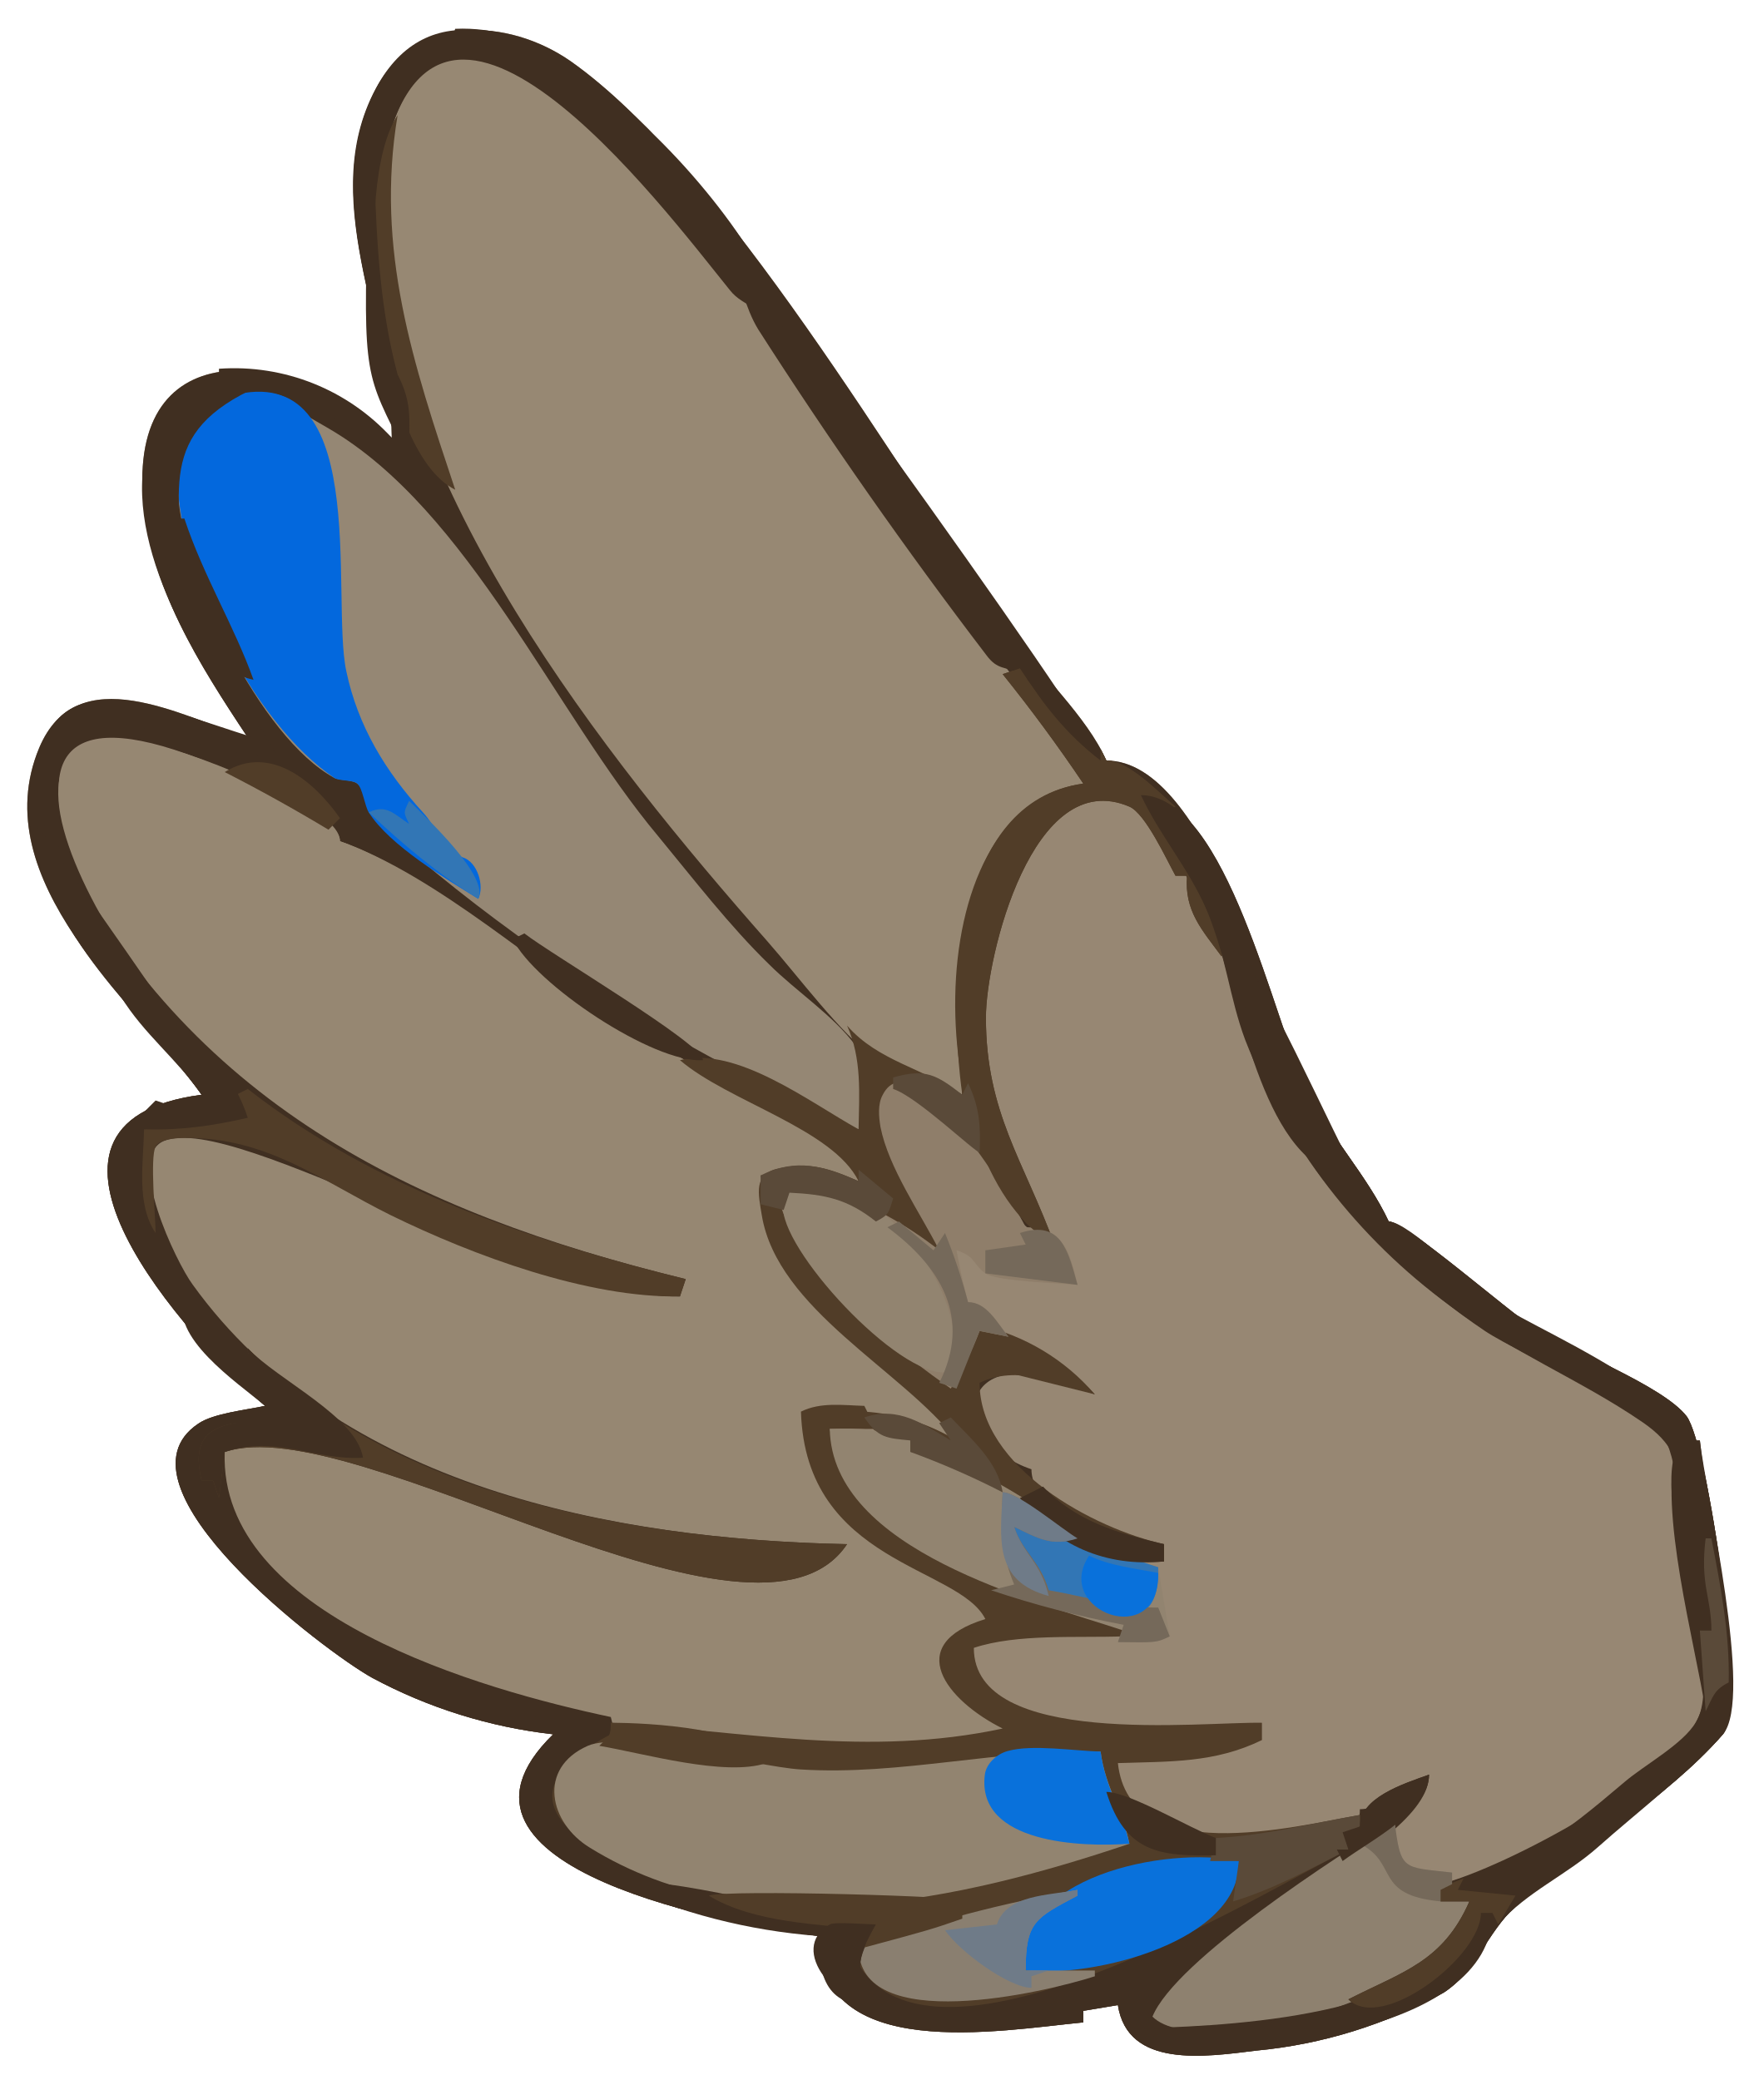
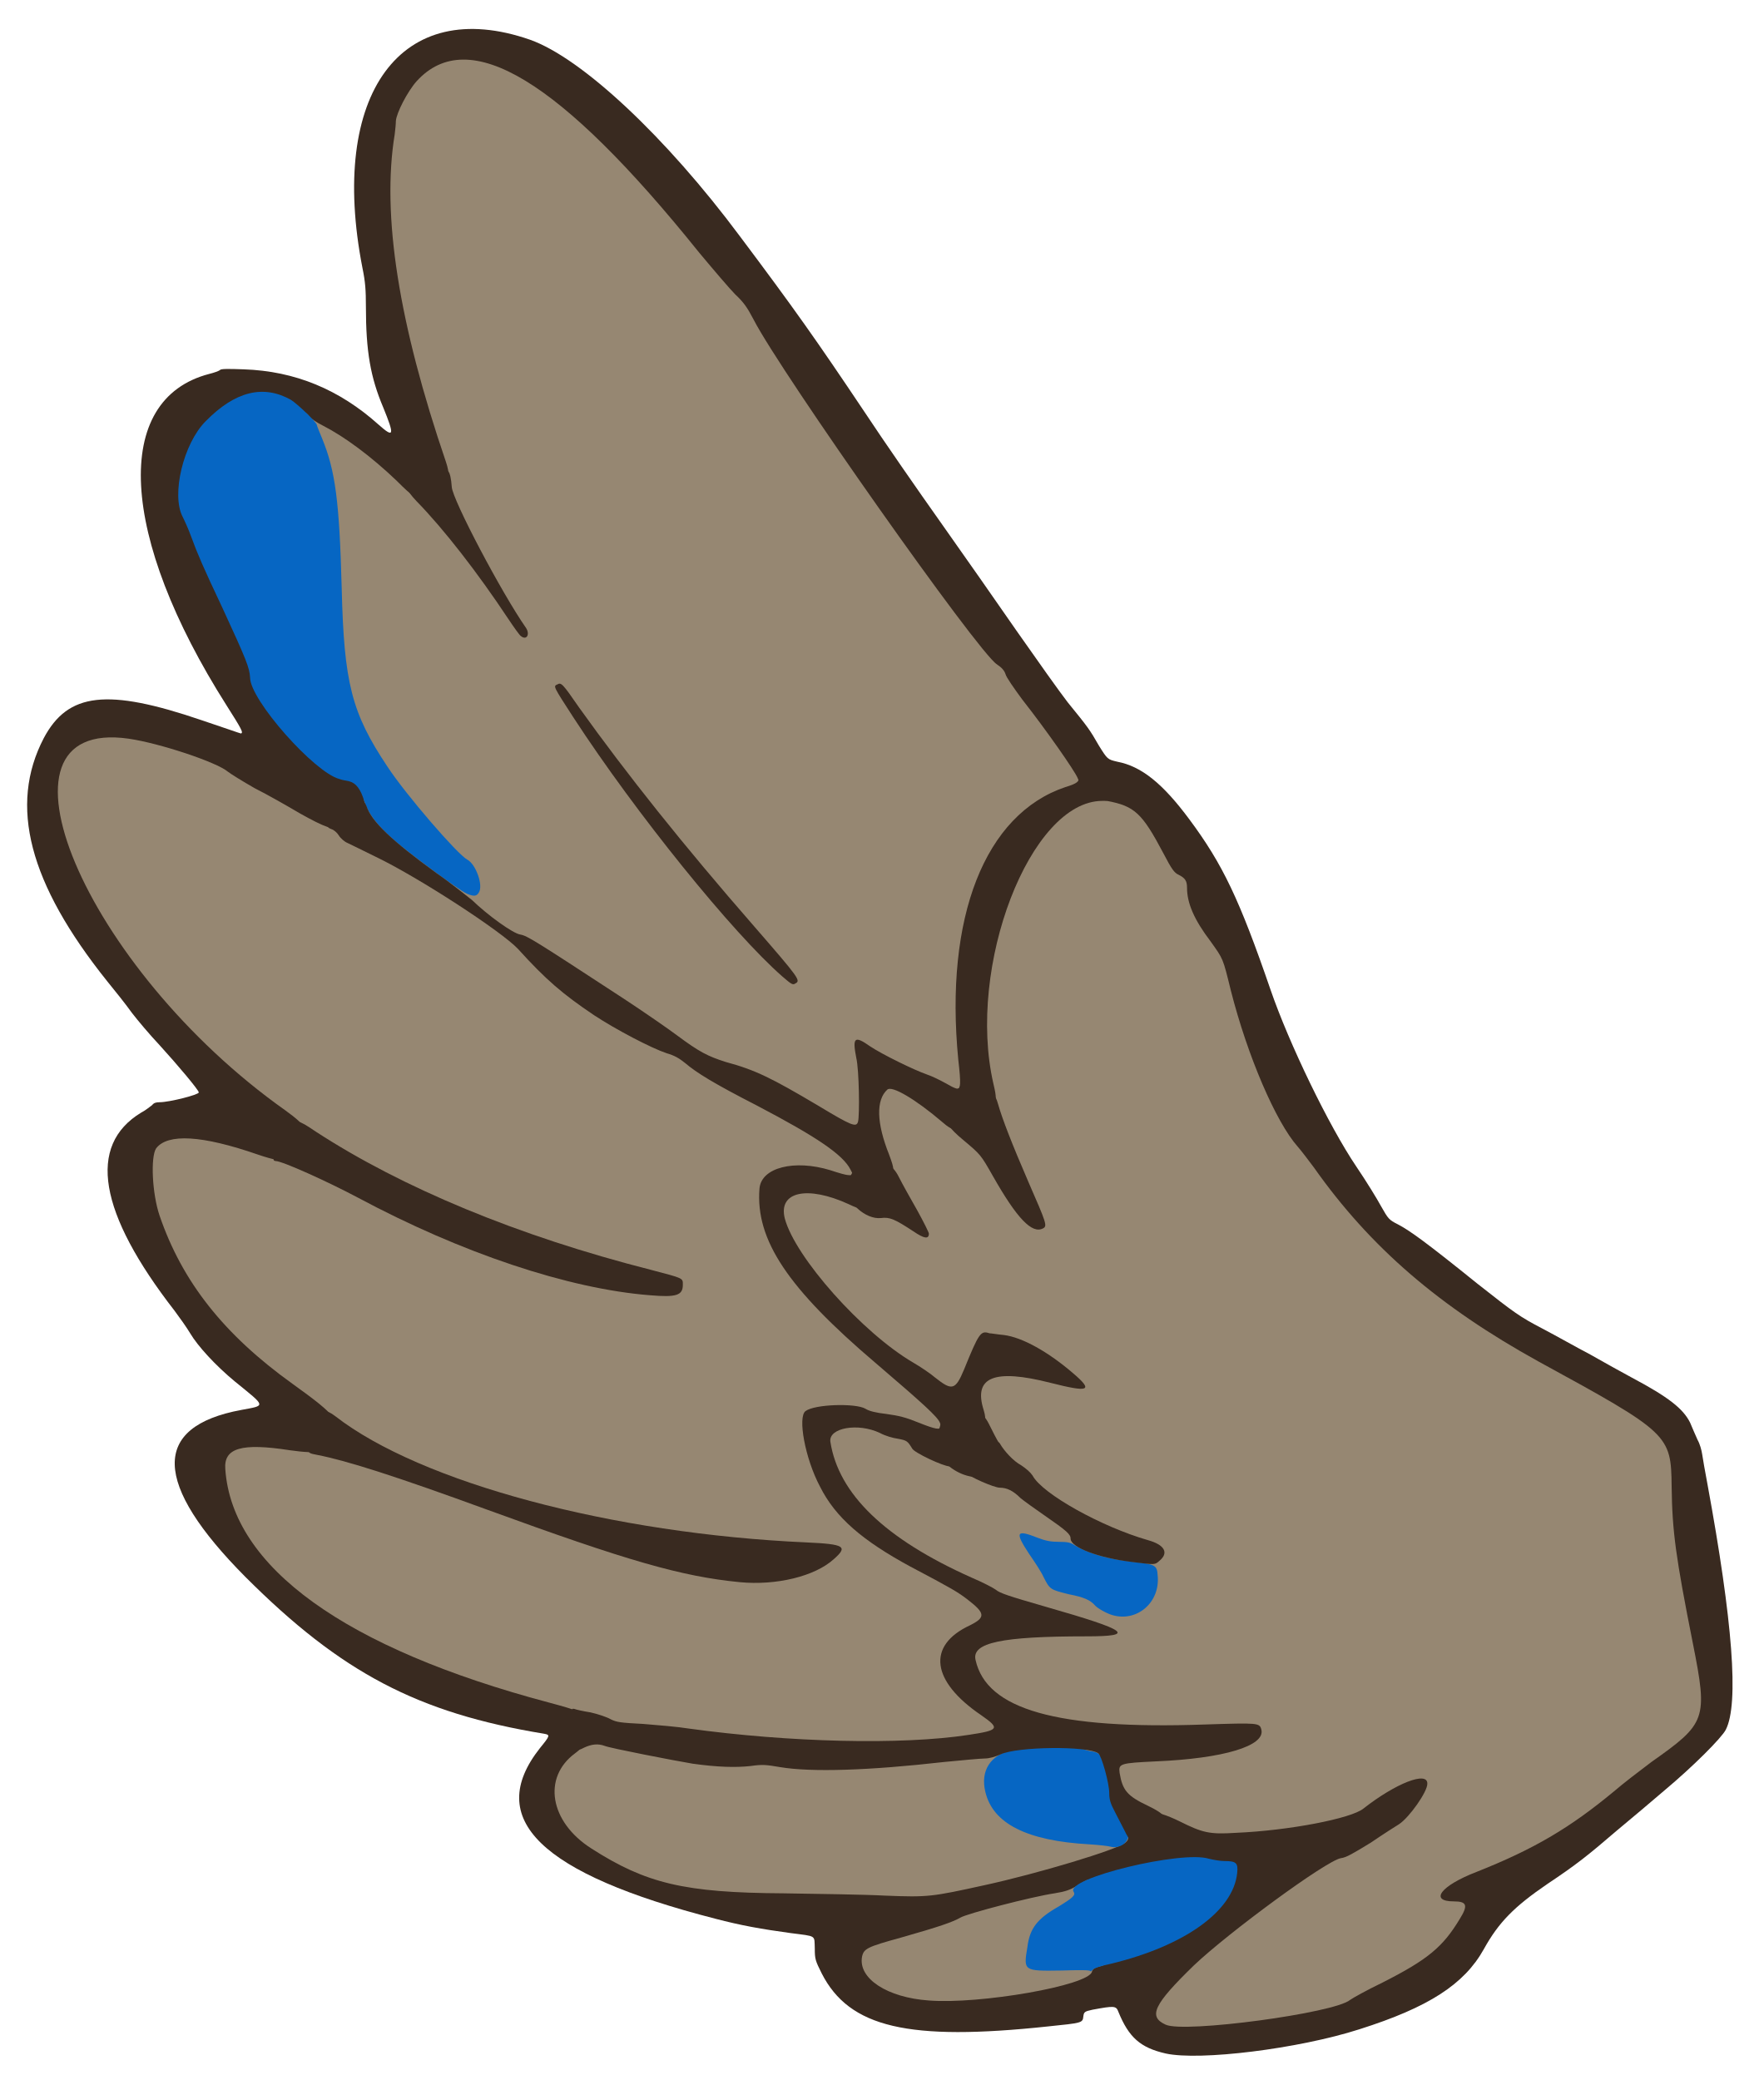
- <svg xmlns="http://www.w3.org/2000/svg" width="306" height="361" viewBox="0 0 306 361">
-   <g transform="translate(306 0) scale(-1 1)">
-     <path fill="#978773" d="M263 128c11.5-3.7 29.6-13.9 36.2 1.8 9.6 23-16.7 44.2-28.2 60.2 36.6 4.8 2.1 42.7-11 54 3.2.7 9 1.3 11.6 3.1 16.1 10.8-22.2 39.7-30.2 44.1A87 87 0 0 1 210 301c24.1 23.5-32.5 33.4-46 35 0 22.2-31.5 16.4-46 15v-2l-6-1c-1.7 11-15.1 9-24 7.9a83 83 0 0 1-32.6-10.1c-5.5-3.6-7.5-10.4-12.3-14.8-11-10-26.2-18.6-36.1-30-4-4.6 2.5-50.1 6.3-55.2 4.1-5.3 20.1-11.4 26.4-15.3C44.3 227.6 62 212 65 212c3.8-8.1 10.3-14.8 14.3-23.1 6.2-12.4 17-56.9 34.7-56.9 3.4-7.7 11.6-15.1 16.6-22.2 19.7-28.3 49.7-80.4 76.4-99.2 10.8-7.5 26.9-8.2 33.7 4.7C251 34.8 238 56.5 238 76c15.1-14.6 45.3-19.9 43.2 10.2-1.1 15.5-9.8 29.2-18.2 41.8" />
-     <path fill="#402f21" d="M263 128c11.5-3.7 29.6-13.9 36.2 1.8 9.6 23-16.7 44.2-28.2 60.2 36.6 4.8 2.1 42.7-11 54 3.2.7 9 1.3 11.6 3.1 16.1 10.8-22.2 39.7-30.2 44.1A87 87 0 0 1 210 301c24.1 23.5-32.5 33.4-46 35 0 22.2-31.5 16.4-46 15v-2l-6-1c-1.7 11-15.1 9-24 7.9a83 83 0 0 1-32.6-10.1c-5.5-3.6-7.5-10.4-12.3-14.8-11-10-26.2-18.6-36.1-30-4-4.6 2.5-50.1 6.3-55.2 4.1-5.3 20.1-11.4 26.4-15.3C44.3 227.6 62 212 65 212c3.8-8.1 10.3-14.8 14.3-23.1 6.2-12.4 17-56.9 34.7-56.9 3.4-7.7 11.6-15.1 16.6-22.2 19.7-28.3 49.7-80.4 76.4-99.2 10.8-7.5 26.9-8.2 33.7 4.7C251 34.8 238 56.5 238 76c15.1-14.6 45.3-19.9 43.2 10.2-1.1 15.5-9.8 29.2-18.2 41.8M117 241c14.4-10 14.4-10 19-10l4 10c9.1-5.2 30.8-20.6 30.1-32.3-.2-3.7-3.1-2.8-6-2.3A64 64 0 0 0 143 217l5.6-11.2c1.4-2.7 3.1-5.4 3.9-8.3 7-25.1-19.6 5.5-22.7 12.1-.5 1.1-1 2.8-2.2 3.5q-1.6.8-3.6.9c12.9-19.9 19.7-54-1.3-71.8-3-2.4-8.8-4.9-12.7-3.2-10.3 4.6-24.1 50.6-32.9 62.9a120 120 0 0 1-37.9 33.7c-6.2 3.6-17 7.8-21.7 12.8-3.6 3.9-4 15.2-4.8 20.5-1.1 7.4-4.6 20.6-2.9 27.7 2.7 11.1 35.3 28.7 46.2 31.4v1l-5 1c2.2 19.6 39.1 21.8 54 21 0-13.4-40.1-28.2-47-43 3.3 2.1 8.1 6 12 6 0 3.6 2 3.9 2 7 14.6 6.1 73.5 46.8 86 18l-3-4c10.6-1.1 83.2-17.5 45-34v-3a93 93 0 0 0 64-31.6c2.4-2.8 6.5-10.6 4-14.4-8.7-13.3-88.5 36.5-108 17 42.2-.8 89.8-11.4 115.3-48.5 3.2-4.7 9.7-21.7 1-23.8-14.7-3.4-29.7 9.9-42.4 15.1-14.7 6-30.1 11.6-45.9 13.2v-2c27.2-7 55.9-16.6 77.4-35.4 22.9-20 57.3-81.8-4.6-51.2-3.5 1.7-13.8 6-13.8 9.6-12.6 4.4-25.5 15.9-36.7 23.4-15.9 10.5-32.4 20-48.5 30.3-2.6 1.6-4.8 2.1-4.8 5.3 5.9-1.3 11.1-2.8 17-1-2.2 23.9-23.9 29.7-35 47q7-2.8 14-5c1 1 1 1 1 3l-6 1v2c-17.4 2-25.7 18.1-44 19v-3c6.3-.6 23-4.6 23-13 14.2-4.7 14.6-23.6-10-14" />
-     <path fill="#968772" d="M130 301c6.3-5 11.7-7.1 12-16-4.8-2.9-4.8-2.9-7-4 3.3-9.8 29.5-11.3 32-36-6-.3-26.4 5.8-28 5 13.1-16.3 32.1-22.6 35-46-6.8-1.1-10.8 1-17 1q1.1-3 3.6-5c10.8-8.1 24.7-14.4 36.3-21.8 15.2-9.8 33.3-26.3 50.1-32.2 0-3.9 9.2-7.8 12.7-9.5 64-30 28.4 32.4 4.7 52.8-20.6 17.8-50.6 26.5-76.4 33.7v2c11.7-1 23.7-4.2 34.5-8.5 15-6.1 38.5-23.1 54.7-19.5 8.3 1.8-.6 21.4-3.4 25.5-25.3 36.9-72.5 45.7-113.8 46.5 16 16 76.6-16.1 95.3-19 14.7-2.2 16.8 7.3 8 17.3a81 81 0 0 1-15.9 15c-7.6 5-16.3 8.5-25 11.4-12.1 4-24.6 4.6-36.7 8-17 4.7-38.4.7-55.7-.7" />
-     <path fill="#978873" d="M139 190c.6-20.2 3.5-46.1-21-54 4.9-10.5 14.2-20.7 21.1-30 9.6-13.1 18.4-26.4 27.5-39.8 8.4-12.3 48.2-69.4 65.6-53.9 7 6.2 7.8 18.5 7.6 27.3-1 44.4-38.9 91.9-67 123.8-5.7 6.5-12.2 15.4-18.8 20.6-3.4 2.7-10.8 3.8-15 6" />
-     <path fill="#958774" d="M157 196c-1.1-5.1-3-9.9.5-14.5 3.8-5.2 10.4-9.5 15-14.1 6.8-6.6 13.2-14.9 19.3-22.3 18-21.5 32.8-56.5 57.1-70.7 7.9-4.6 15.3-9.3 23.4-2 3.8 3.5 3.1 8.6 2.8 13.5-1 14.2-14.2 42.1-27.1 49.1-1 .5-3.2.3-4 1-2.1 1.8-3.8 7-6.9 9.8a307 307 0 0 1-58.2 39.7c-5.3 2.9-16.2 10.5-21.9 10.5" />
-     <path fill="#402f21" d="M210 301c24.1 23.5-32.5 33.4-46 35 0 22.2-31.5 16.4-46 15v-2l-6-1c-1.7 11-15.1 9-24 7.9a83 83 0 0 1-32.6-10.1c-5.5-3.6-7.5-10.4-12.3-14.8-11-10-26.2-18.6-36.1-30-4-4.6 2.5-50.1 6.3-55.2 4.1-5.3 20.1-11.4 26.4-15.3C44.3 227.6 62 212 65 212c3.8-8.1 10.3-14.8 14.3-23.1C84.8 177.8 93.1 138 108 138c-3.5 7.5-8.9 13.6-12.1 21.4-7 17.4-8.1 30.9-20.5 46.6a122 122 0 0 1-27.1 25c-6.8 4.5-27.6 12.9-31.3 19-2.2 3.7-2.8 15.3-3.4 19.9-1.1 7.1-4.6 20.6-2.7 27.2C14.1 308 45.1 324.3 56 327v3h-5c8.1 18.4 36.2 21 54 20-3.7-14-47-28.7-47-42 4.5 1.6 12 4 12 9l3 1-1 3 3.6 1.1 3.7 1.4c23.2 9.3 40.8 25 67.7 22.6 7.8-.7 11-5.2 7-12.1 6.7-.7 14.1-1 20.6-2.7 9.7-2.5 55.2-19.6 24.4-29.3l1-4c22.2-4.7 68.1-17.6 67-46-22.7-7.6-92.3 39.6-108 16 40.6-.8 88.4-10 113.6-45.1 2.8-3.8 11.7-22.2 4.9-24.9-12.5-5-64.2 27.5-89.5 27l-1-3c47.9-11.7 86.4-31 109.1-75.8 1.2-2.3 1.2-3.2 3.9-3.2-1.6 19.7-18.4 32.3-29 47 36.6 4.8 2.1 42.7-11 54 3.2.7 9.1 1.3 11.6 3.1 16.1 10.8-22.2 39.7-30.2 44.1A87 87 0 0 1 210 301" />
-     <path fill="#513d28" d="M132 300c23.3 5 44.9.5 68-1v2c35.5 18.7-32.5 32.5-45 34l3 4c-11.4 26.2-70.6-10.3-86-18v-3l-2-1v-2c11.5 2 40 9.4 42-9-9.1-.3-16.8 0-25-4v-3c10.6-.2 50 4.4 50-13-7.5-2.5-18-1.7-26-2v-3c18.5-3.2 46.6-12.2 51-33h-8l2-4c3.7-.1 7.6-.7 11 1-.8 26.4-27.4 26.8-32 36 14.4 4.4 6.8 14.1-3 19" />
-     <path fill="#928470" d="M110 320c1.1-5.7 4.2-9.8 5-16 17.7-.5 34.6 4.2 52.1 3.1 7.9-.5 30.8-6.8 36.9-4.1 8.8 3.9 6.7 13.4-.4 17.7-28.2 17.4-64.5 9.1-93.6-.7" />
-     <path fill="#513d28" d="m108 138-4 3-2-1c3-2.5 8.1-8 12-8l1-2v2c6-4.6 9.9-9.7 14-16l3 1q-7.4 9.2-14 19c22.8 3.1 23.4 37 21 54 6.7-4.6 14.6-5.8 20-12-2.6 5.8-2.1 11.8-2 18 8.5-4.7 21.2-14.5 31-12-8.4 7.2-26.5 11.9-31 21 5-2.2 8.5-3.4 13.9-2.2 4.4.9 3.5 4.4 2.9 8.1-2.7 16.4-24.4 26.9-33.8 39.1a35 35 0 0 1 16-5c-1.5 4.6-3.6 4.6-8 5v2c-14.7 5.5-28.3 20.3-44 19v-3c12.2-2.7 32-13.3 32-28-6.3-3.1-13.9-.1-20 2a37 37 0 0 1 20-12l5 10c9.7-7.4 29-18.5 28-33-8.8.4-18.4 5.3-25 11l-2-1c4.2-8.3 10.8-17.4 10-27-14.7-.6-17.4 20.2-29 26 5.3-14.5 11.9-22.9 11.9-39.4 0-10.5-8.1-43.8-24.9-36.6-2.8 1.2-6.5 9.3-8 12h-2c.5 6.1-2.6 9.4-6 14-2.5-4.9 10.4-23.4 14-28" />
-     <path fill="#0368dd" d="M223 156c-1.1-2.2.1-6.4 2.7-7.2 3.4-1.2 4.4-5.1 6.9-7.8 6.5-7.1 11.3-15 13.3-24.5 2.8-13-4.7-55.6 21.1-47.5 7.1 2.2 8.3 7.5 8.2 14-.3 16.8-13.1 42.5-27.2 52-.9.6-3.1.3-4 1s-1.3 3.9-2 5c-3.6 5.7-13.3 11.5-19 15" />
-     <path fill="#8f7e6a" d="M143 217a66 66 0 0 1 19.8-10.7c20.8-5.6-6 22.3-9.4 25.2q-6 5-12.4 9.5a55 55 0 0 1-5-10l-5 1c2-2.5 3.8-6 7-6q1.2-4.5 2-9c-3.4 1.1-2.6 2.2-5 4-1.8 1.4-13.2 1.7-16 2 1.3-5.4 2.3-10 9-10 1.8-3.8 19.5-33.3 24.8-23 .9 1.6.7 3.8.4 5.6-1.4 7.1-6.9 14.9-10.2 21.4" />
-     <path fill="#8e816f" d="M64 316c9.8 6.1 38 24.2 42 34-8.4 8.4-55-4.8-55-20l5-1-2-4c8.6-1 8.9-.2 10-9" />
-     <path fill="#928470" d="M112 285c-6.7.1-6.7.1-9-1l2-12c15.1-4 30.8-20 43-20v-2c4.9-2 8.8-2.2 14-2-.4 21.1-35.3 29.8-51 35z" />
-     <path fill="#402f21" d="M228 8c-15.8 1.2-31.2 19-34 19v2c-3 1.5-3.6 4.1-5 7h-2c0 3.3-5.3 6-7.3 9.2-2.4 3.7-2.9 8.1-5.3 12a839 839 0 0 1-39.5 56.4c-2.1 2.9-3.4 1.9-5.9 3.4-2.2 1.3-4.7 6.4-6.2 8.5-2 2.7-4.3 6.5-7.8 6.5.8-5.1 71.2-102.4 78.7-109.8 9-8.8 19.7-17.8 33.3-17.2zM14 260c-13.6-13.6 24.1-28.2 32.2-33.8C50.1 223.5 61.6 212 65 212c3.8-8.1 10.3-14.8 14.3-23.1C84.8 177.8 93.1 138 108 138c-3.4 7.2-8.6 13.1-11.7 20.6-3 7.1-3.7 14.7-6.4 21.9a104 104 0 0 1-35.5 46.1c-10.5 8-22.6 12.8-33.4 20.2-5.4 3.7-6.5 7-7 13.2" />
-     <path fill="#513d28" d="m108 138-4 3-2-1c3-2.5 8.1-8 12-8l1-2v2c6-4.6 9.9-9.7 14-16l3 1q-7.4 9.2-14 19c30.1 4.1 27.5 67.9 5 80 5.3-14.5 11.9-22.9 11.9-39.4 0-10.5-8.1-43.8-24.9-36.6-2.8 1.2-6.5 9.3-8 12h-2c.5 6.1-2.6 9.4-6 14-2.5-4.9 10.4-23.4 14-28m160 122-1-8c-22.7-7.6-92.3 39.6-108 16 35-.7 78.4-7.7 104-34 0 5.8-6 7-6 12 8.3 1.1 16.7.1 14 11h-2z" />
-     <path fill="#402f21" d="m13 258 2-7c4.7 12.8-9.8 36.7-3.3 47.9 2.2 3.8 8.9 7.4 12.4 10.4 11.2 9.5 17.1 14.1 31.9 17.7v3h-5c4.6 10.5 11.6 12.2 21 17-5.8 5.8-23-7.4-23-15h-2l-1 2c-5-5.7-11.8-8.5-17.4-13.5-6.4-5.7-16.2-13.3-21.6-19.5s3-41.8 4-51h1z" />
-     <path fill="#0971db" d="M91 323c12.5-2.7 39.5 2.8 37 19-11.7 1.3-37.3-5-37-19" />
-     <path fill="#928470" d="M141 238c-4.4-13.2 14.1-36.9 28-32 1.1.4 1.1 3.1 1.1 3.9-.5 8.3-21.6 30.6-29.1 28.1" />
-     <path fill="#513d28" d="M279 214c0-2.8 1-13 0-15-.7-1.4-3.9-1.5-5.2-1.5-14.2-.1-23.5 7.4-35.6 13.4-14.3 7-34.2 14.4-50.2 14.1l-1-3c26.8-6.6 54-15.8 76-33l2 1-1 3 17 3c.1 5.8 1.4 12.9-2 18" />
-     <path fill="#8a7f70" d="M119 328q19.4 3.4 38 10c0 15.4-32.3 7.8-41 5v-1h12c0-8.5-1.7-9.1-9-13z" />
-     <path fill="#0971db" d="M110 320c1.3-5.8 4.2-9.8 5-16 4.4-.1 11.9-1.3 16.1-.1 1.9.5 3.8 2.2 4 4.2 1.4 11.9-16.9 12.5-25.1 11.9" />
-     <path fill="#402f21" d="M170 57c2-17.3 52.1-73.9 70.3-42.5C251.5 33.9 238 56.4 238 76a37 37 0 0 1 30-12v2a58 58 0 0 0-23.8 8.9c-2.2 1.5-8 7.1-10.2 7.1 1-17.6 9.2-33.8 6-52-8.5-48.3-48.9 5.8-60.7 20.4-2.2 2.8-6.4 3.4-9.3 6.6m93 71c18.2-5.9 37.5-15.5 37 13h-1c-4.1-28.2-23.5-8.9-41-10v-5c4.9-1.8 4.4-4.4 7-8.3A66 66 0 0 0 278 76h2c5.7 17.2-7.9 38.2-17 52m2 65c4.5-6.9 34.2-50 35-50-1.7 20.1-18.7 31.9-29 47l7 2-1 2zM47 332h2c7.1 17.5 40.7 19.5 58 20v1c-15.1 4.7-60 .3-60-21" />
-     <path fill="#3276b5" d="M130 265c-.8 4.8-4.5 6.7-6 12-9.7 1.6-19.2 8.6-19-5 6.8-2.1 18.5-7 25-7" />
-     <path fill="#402f21" d="M88 168c1.9-8.5 9.3-30 20-30-3.2 6.9-8.2 12.6-11.3 19.7-5.1 11.6-8.4 39.1-20.7 45.3 2.8-13.5 15-22.1 15-37zm111 159a103 103 0 0 1-35 9c0 8.1-2.1 12.8-11 12 5.3-5.6 4.3-7.6 1-14 10.2-1.1 37.8-9.2 45-7" />
-     <path fill="#513d28" d="M183 329c-7.9 4.8-19 4.9-28 6l1 3c-11.5-3.1-11.5-3.1-17-5v-2l-2-1c.9-.9 42.9-2.1 46-1" />
-     <path fill="#402f21" d="m13 258 2-7c3.3 10.8-3.2 34.3-5 46-1.1-2.5-1.5-3.8-4-5-.3-13.8 3.5-28.2 5-42h1z" />
-     <path fill="#75695a" d="M134 276q-11.3 3.8-23 6l1 3c-6.7.1-6.7.1-9-1l2-5c6.5.1 12.5-1.9 19-3 1.5-5.1 4.6-6.7 6-11-4 1.9-6.5 3.5-11 2 3-1.8 10.3-8 13-8 .2 5.7.3 10.6-2 16z" />
-     <path fill="#402f21" d="m268 260-1-8c-9.1-3-15.4 1.5-24 1 1.2-7.2 14.7-13.4 20-19 0 5.8-6 7-6 12 8.3 1.1 16.7.1 14 11h-2z" />
-     <path fill="#5a4a39" d="M92 330c-7-2.1-13.5-5.7-20-9v-3l-2-1v-2c8.8 1.5 15.9 3.5 25 4l1 4h-5z" />
-     <path fill="#402f21" d="M274 103c.6-17.7 5.3-27.9-13-36v-1c24.1-4.8 20.2 22.7 14 37zM70 205c4-6.4 18.5-40 22-40-.8 11.1-10.7 34.8-20 41z" />
-     <path fill="#513d28" d="M237 20c8 12 4 58-10 65 7.3-21.9 13.9-41.6 10-65" />
-     <path fill="#402f21" d="m261 126 1 2c18-5.6 38.5-15.5 38 13h-1c-4.1-28.2-23.5-8.9-41-10z" />
-     <path fill="#6f7b88" d="M124 342h4c0-8.5-1.7-9.1-9-13v-1c5.1 1 12.3.8 14 6l9 1c-2.5 3.7-11.1 10-15 10v-2z" />
-     <path fill="#402f21" d="M217 163c-3.7 7.7-24.4 21.6-33 21 0-2.8 26.4-18.4 31-22z" />
-     <path fill="#75695a" d="M131 232c2-2.5 3.8-6 7-6q1.6-6.1 4-12l2 3 6-5 2 1c-9.2 6.8-14.7 15.7-9 27l-3 1-4-10z" />
-     <path fill="#513d28" d="M202 303c-7.7 1.3-21.8 5.4-29 3 2-6.1 20.6-7 27-7 0 2.4.3 2.3 2 4M52 326l5 2-1 2h-5c4.6 10.5 11.6 12.2 21 17-5.8 5.8-23-7.4-23-15h-2l-1 2-3-5 10-1z" />
-     <path fill="#402f21" d="M265 193c3.3-5.1 11.4-19 17-19v-2l3 1c-3.9 6.4-9.8 10.9-14 17l7 2-1 2zm-5 51 7 2v1h-10c-2.4-7.3 12.1-17.1 17-22 2.7 7-9 14.8-14 19m-131 16c-6 8.3-15 12-25 11v-3c8-1.9 15.2-3.9 21-10z" />
-     <path fill="#5a4a39" d="M157 203v2c6-2.6 10.8-4.1 17-1v5l-4 1-1-3c-6.2.3-10.1 1.1-15 5-2.4-1.2-2.2-1.6-3-4zm-16 47c4.9-2.9 9.1-6 15-4-2.4 3.6-3.9 3.6-8 4v2q-8.2 3-16 7c.8-5.3 5.5-9.3 9-13l2 1z" />
-     <path fill="#0971db" d="M117 270c6.4 9.6-12.3 16.6-12 3 4-.8 8.3-1.2 12-3" />
-     <path fill="#402f21" d="M262 118c3.4-9.5 8.7-18 12-28h1c.4 10-1.1 25.2-13 28M153 348c5.1-5.4 4.5-7.8 1-14 1.3 0 7.2-.5 8 0 7.5 4.3-1.5 14.7-9 14" />
-     <path fill="#75695a" d="M119 223c1.6-5.6 2.7-11.4 10-9l-1 2 7 1v4z" />
-     <path fill="#3276b5" d="M235 143c2.6-1.7 4-3.5 7-2-6 5.6-12 10.7-19 15-1.9-3.8 8.6-13.7 12-17 1 2.1 1 1.9 0 4" />
-     <path fill="#402f21" d="M212 300c3.6-7.8 13.3-8.3 21-8v3c-6.5 2.1-14.1 5.5-21 5m-98 11c-3.3 10.6-9.3 11.2-19 11v-3c4.5-1.7 15.1-8 19-8" />
-     <path fill="#6f7b88" d="M130 265c-4 1.9-6.5 3.5-11 2 3-1.8 10.3-8 13-8 .4 8.2 1.6 15.4-8 18 1.4-5.9 4.4-7.2 6-12" />
-     <path fill="#402f21" d="M242 31c1 33 1 33-5 45h-2c-.2-4.5 0-7.1 2-11 3-11.2 3.6-22.4 4-34zm39 165c-6.3.2-11.9-.6-18-2 2.3-7.1 6.9-11.7 12-17l1 3c-3.5 3.9-7.1 7.6-10 12l11 1-1-1 3-1 2 2h-2v2z" />
-     <path fill="#75695a" d="M70 320c-6.8 3.4-2.3 8.9-14 10v-2l-2-1v-2c8.6-1 8.9-.2 10-9z" />
-     <path fill="#402f21" d="m74 321-1 2c-5-3.7-15-8.6-15-15 4.5 1.6 12 4 12 9l3 1-1 3zm77 28v2a53 53 0 0 1-28-1v-1z" />
-     <path fill="#5a4a39" d="m138 188 1 2c4.5-3.5 6.4-4.6 12-3v2c-4.1 1.3-14.2 11-15 11-.2-4.5 0-7.9 2-12" />
-     <path fill="#513d28" d="M267 134q-9.2 4.7-18 10l-2-2c4.5-6.4 12.1-12.9 20-8" />
-     <path fill="#5a4a39" d="M10 297c-1.3-2.5-1.4-3.7-4-5-.2-8.5 1.4-16.7 3-25h1c1 8.1-1 10.2-1 16h2z" />
-     <path fill="#513d28" d="M116 242c4-4.2 16.8-14.7 20-5z" />
-   </g>
+ <svg xmlns="http://www.w3.org/2000/svg" viewBox="0 0 306 361" width="306" height="361">
+   <path class="c-outline" fill="#392a20" d="M202.3 356.4C197.9 355.4 195.9 353.6 194.1 349.2C193.7 348.1 193.4 348.1 189.6 348.8C188.2 349.1 188.1 349.2 188 350C187.9 351.1 187.7 351.1 181.9 351.7C157.6 354.3 147.4 351.9 142.6 342.5C141.5 340.3 141.4 340 141.4 338.2C141.3 335.8 141.8 336.1 137.2 335.5C132.1 334.8 128.7 334.2 124.1 333C93.8 325.2 84 315.7 93.7 303.4C95.5 301.2 95.5 301.1 94.4 300.9C72.5 297.3 59.2 290.3 42.6 273.7C26.5 257.5 26.2 247.6 41.9 244.7C46.2 243.9 46.2 244.2 40.8 239.8C37.4 237 34.3 233.6 33 231.4C32.4 230.4 31.2 228.7 30.3 227.5C17.1 210.5 15.1 198.8 24.5 193.1C25.3 192.7 26.1 192 26.4 191.8C26.7 191.4 27.1 191.3 27.7 191.3C29.4 191.3 34.5 190 34.5 189.6C34.5 189.2 30.8 184.8 27.7 181.4C26 179.6 23.9 177.1 22.9 175.8C21.9 174.4 20 172 18.6 170.3C5 153.3 1.5 139.8 7.6 128.1C11.8 120.2 18.6 119.4 35 125C38.6 126.2 41.7 127.3 41.8 127.3C42.3 127.2 41.9 126.5 39.3 122.4C20.7 93.1 19.4 69.3 36.3 64.9C37.1 64.7 38 64.4 38.2 64.2C38.4 64 39.6 64 42.3 64.1C51.2 64.4 58.9 67.6 65.7 73.7C68.4 76.1 68.5 75.6 66.5 70.7C64.3 65.5 63.5 61 63.5 53.2C63.5 50.4 63.4 48.9 62.9 46.5C57 16.3 69.6 -0.9 92 6.9C101 10.1 115.6 23.8 128.4 41C137.7 53.4 141.6 58.9 150.1 71.6C153.4 76.6 159.3 85.1 163.2 90.6C167.1 96.1 173.1 104.7 176.5 109.6C180 114.6 183.9 120.1 185.3 121.9C188.8 126.2 189.1 126.6 190.7 129.4C192.2 131.8 192.2 131.8 193.9 132.2C198.1 133 201.8 136 206.4 142.2C212.2 150 215.1 156.1 220.5 171.8C223.7 181.1 230.6 195.4 235.4 202.5C237.1 205 239 208.1 239.7 209.4C240.9 211.5 241 211.7 242.6 212.5C244.7 213.6 247.6 215.7 256.4 222.8C263 228 263.7 228.5 267.7 230.6C270 231.8 273.7 233.9 276 235.1C278.3 236.4 281.5 238.2 283.2 239.1C289.6 242.5 292.1 244.5 293.3 246.9C293.7 247.9 294.3 249.2 294.6 249.9C295 250.6 295.3 251.7 295.4 252.4C295.5 253.1 295.9 255.4 296.3 257.5C300.7 281.4 301.8 295.7 299.5 300.2C298.8 301.6 293.8 306.6 288.9 310.7C286.7 312.6 283 315.7 280.6 317.7C275.6 322 273.6 323.6 268.5 327C262.8 330.9 260.1 333.6 257.5 338.3C254.1 344.4 247.9 348.4 235.9 352.2C225.3 355.6 208.2 357.7 202.3 356.4Z" />
+   <path class="c-wing" fill="#968772" d="M202.3 351.4C199.2 350 200.2 347.9 207.2 341.1C213.2 335.4 230.2 322.9 232.7 322.5C233.6 322.4 234.8 321.7 237.9 319.8C240.1 318.3 242.3 316.9 242.8 316.6C244.6 315.4 247.7 311 247.7 309.6C247.8 307.3 242.2 309.5 236.6 313.9C234.5 315.6 223.8 317.7 214.5 318.1C209.9 318.4 208.7 318.1 204.7 316.1C200.2 313.9 197.7 313.9 196.5 316.1C195.9 317.2 195.5 316.7 192.3 312C191.4 310.6 190.3 309.1 189.9 308.8C189.5 308.4 189 307.8 188.9 307.5C188.6 307 188.2 306.7 187.7 306.6C187.2 306.5 186.1 306.2 185.1 305.8C182.9 305.1 181.1 305.1 179.5 305.7C178.9 306 177.8 306.3 177.1 306.5C174.3 307 173.5 308.2 174.1 310.6C175 314.3 180.1 316.6 189 317.1C194.5 317.5 196.9 318.5 195.3 319.8C194 321 180 325.2 170.8 327.2C161.7 329.2 161.1 329.3 153.6 329C149.9 328.8 141.9 328.7 135.9 328.6C118.8 328.5 112.1 326.9 102.6 320.8C95.4 316.2 94.1 308.5 99.8 304.3C102.1 302.6 102.7 300.7 101.7 298.6C101 297.1 100.5 296.9 95.3 295.5C59.9 286.1 40.3 272 39.1 255C38.8 251.3 41.9 250.4 50.3 251.7C55.3 252.4 56.9 252.1 58 249.9C59.4 246.9 58.6 245.8 50.8 240.2C38.8 231.6 31.6 222.4 27.7 211C26.4 207.2 26.1 200.8 27.1 199.3C29.1 196.7 35 197 44.8 200.4C49.8 202.1 51.8 201.9 53 199.4C54.2 196.9 53.4 195.5 49.5 192.7C14.6 168 -3.7 124.5 22.3 128.2C27.8 129 37.6 132.3 39.5 133.9C40 134.3 42.1 135.6 44.2 136.8C46.4 137.9 49.9 139.9 52.1 141.2C56.4 143.6 57.8 144.1 59.7 143.8C62.5 143.4 64 140.5 62.9 137.8C62.4 136.7 62.5 136.7 63.7 136.7C64.9 136.8 65.7 137.3 66.3 138.7C67.2 140.5 68.5 142 70.9 144C73.6 146.3 73.7 146.1 71.4 143.4C59.1 128.9 56.8 122.5 56.3 102.9C55.9 87.7 55.2 82.4 52.9 76.8C51.5 73.4 52.1 70.1 53.7 72.3C54 72.7 55.1 73.4 56.1 73.9C59.8 75.8 64.4 79.2 68.8 83.4C71.8 86.4 72.1 86.5 73.9 86.5C77.3 86.5 78.7 84 77.4 80.2C69.2 56.2 66.2 37.3 68.5 23.3C68.6 22.5 68.7 21.5 68.7 21C68.8 19.6 70.7 15.9 72.3 14.1C81.3 4.2 97.2 13.8 121.3 43.8C123.8 46.8 126.7 50.2 127.6 51.1C129.1 52.5 129.7 53.4 130.8 55.5C135.6 64.8 169.7 113.2 173 115.3C173.9 115.9 174.3 116.4 174.5 117C174.6 117.5 176 119.5 177.4 121.4C181.8 127 186.5 133.8 187 135C188.4 138.2 188.6 138.4 192.1 139C196.9 139.9 198.2 141.1 201.9 148.1C203.3 150.8 203.8 151.5 204.5 151.8C205.7 152.4 206 152.9 206 154.1C206 156.7 207.2 159.6 210.1 163.4C212.3 166.5 212.2 166.2 213.6 171.9C216.5 183.3 221.4 194.7 225.2 199C225.9 199.8 227.1 201.4 228 202.6C237.8 216.5 249.8 226.8 267 236.3C289.7 248.7 290 249 290.1 258C290.2 265.8 290.8 270.2 293.8 285.3C296.4 298.4 296.1 299.1 286.6 305.8C284.6 307.3 281.6 309.6 280.1 310.9C272.5 317.2 266.3 320.9 256.2 324.9C250 327.3 248 330 252.3 330C254.6 330 254.8 330.7 253.3 333.1C250.4 337.9 247.8 340.1 239.9 344.1C237.2 345.4 234.7 346.8 234.3 347.1C231.6 349.4 205.5 352.9 202.3 351.4ZM161.2 347.2C154 346.7 148.9 343.4 149.6 339.6C149.9 338.2 150.5 337.9 156.3 336.3C163 334.4 165.3 333.6 166.7 332.8C167.9 332.1 179 329.2 183 328.6C184.9 328.3 185.7 328 186.9 327.3C187.7 326.8 188.5 326.4 188.6 326.3C188.9 326.2 189.5 327.7 189.5 328.6C189.5 330.4 188.5 331.5 185.2 333.5C182.8 334.9 181.9 335.8 181.5 337.2C181 339.2 180.8 339.1 185.2 338.9C189.7 338.8 190.6 339 191.4 339.9C192.2 340.8 192.2 340.9 190.8 341.3C189.9 341.5 189.6 341.8 189.5 342.2C189 344.6 170 347.9 161.2 347.2ZM172.3 255.6C173.9 254.6 174.4 252.3 173.4 250.5C173 249.9 172.2 248.3 171.6 247.1C169.3 242.5 163.2 242.6 163.2 247.2C163.2 247.4 163 248.1 162.7 248.7C160.6 253 168.1 258.4 172.3 255.6ZM161.2 214.1C161.2 213.9 160.3 212.1 159.2 210.1C158 208 156.6 205.5 156 204.3C153.6 199.4 147.7 200.6 147.1 206.1C146.8 208.6 150.2 211.7 152.9 211.4C154.4 211.2 155.3 211.6 158.5 213.7C160.4 215 161.2 215.1 161.2 214.1ZM181 213.2C181.8 212.8 181.6 212.3 178.5 205.2C175.6 198.5 173.9 194.1 173.2 191.6C172.3 188.2 169.3 187.1 166 189.1C162.3 191.4 162.6 194.1 167.1 197.8C170.2 200.4 170.2 200.4 172.3 204.1C176.5 211.5 179.1 214.2 181 213.2Z" />
+   <path class="c-speculum" fill="#0666c3" d="M189.2 342.1C189.2 341.9 187.4 341.9 184.2 342C177.6 342.1 177.6 342.1 178.3 337.9C178.7 334.7 180 333 183.7 330.9C186.3 329.3 186.7 328.9 186.3 328.3C184.9 326 205.1 321.1 209.8 322.6C210.6 322.8 211.8 323 212.5 323C214.5 323 214.9 323.3 214.7 325.1C214 331.7 205.6 337.7 192.9 340.8C191 341.2 189.8 341.6 189.6 341.9C189.4 342.1 189.2 342.2 189.2 342.1ZM192.7 320.5C192.4 320.4 190.7 320.2 189.1 320.1C178.2 319.5 172.3 316.5 171 311C170.1 307.3 171.9 304.5 175.8 303.7C176.5 303.6 177.7 303.2 178.4 302.9C180.3 302.1 184 302.2 186.4 303.1C187.3 303.4 188.6 303.8 189.1 303.9C190.6 304.1 190.9 304.4 191.2 305.3C191.4 305.8 191.9 306.5 192.3 306.9C192.7 307.3 193.9 308.9 195 310.5C196.1 312.1 197.2 313.7 197.5 314C198 314.7 198 314.7 197.4 315.1C196.6 315.7 195.8 317.4 195.8 318.5C195.8 319.9 194.2 320.9 192.7 320.5ZM193 280.3C192 280 190.4 279.1 190 278.6C189.2 277.7 188.1 277.2 185.5 276.7C182.3 275.9 182.2 275.9 181.1 273.7C180.7 272.8 179.5 271 178.6 269.7C176.1 265.9 176.3 265.4 180.1 266.9C181.4 267.4 182.3 267.6 183.8 267.6C185.2 267.6 185.8 267.7 186.5 268.2C188.9 269.6 192.1 270.6 196.9 271.1C200.5 271.5 200.8 271.7 200.9 273.4C201.4 278.1 197.3 281.6 193 280.3ZM81 155.1C79.5 154.4 71 148.1 68.5 145.9C65.4 143.2 63.9 141.2 63.2 139C62.6 137 61.8 135.9 60.6 135.6C60.2 135.5 59.4 135.4 58.9 135.2C54.6 134.1 43.4 121.5 43.4 117.6C43.3 115.9 42.8 114.6 38.6 105.5C35.2 98.3 34.3 96.2 33.2 93.2C32.7 91.8 32 90.3 31.7 89.7C29.7 85.9 31.8 77 35.7 73.1C40.8 67.9 45.7 66.7 50.5 69.4C51.6 70.1 55 73.3 55 73.8C55 73.9 55.4 74.9 55.9 76.1C58.2 81.7 58.9 87 59.3 102.1C59.7 118.5 61 123.7 67.2 133C70.4 137.9 79.4 148.3 81.1 149.2C82.6 150 83.9 153.7 83.1 154.9C82.7 155.6 82.2 155.6 81 155.1Z" />
+   <path class="c-outline" fill="#392a20" d="M90.4 110.4C90.2 110.3 89.2 108.9 88.2 107.4C82.9 99.4 77 91.8 72.3 87C70.4 85 70.3 84.2 72.1 85.1C74.2 86.2 76.4 85.2 77 82.9C77.5 80.8 78.2 81.6 78.4 84.5C78.5 86.7 87.1 103 91.3 109C92 110.1 91.4 111.2 90.4 110.4Z" />
+   <path class="c-outline" fill="#392a20" d="M135.8 169.5C127.2 162 110.3 141.1 99.5 124.5C96 119.1 96 119.1 96.7 118.8C97.4 118.4 97.6 118.6 100.5 122.8C108.8 134.4 118.6 146.7 130.9 160.8C138.8 169.9 139 170.2 138 170.7C137.6 171 137.3 170.8 135.8 169.5Z" />
+   <path class="c-outline" fill="#392a20" d="M172.3 190.8C172 190.7 171.6 190.4 171.2 190C170.4 189.2 169.3 189 167.8 189.4C167.1 189.5 166.4 189.6 166.2 189.6C165.7 189.4 165.6 189 166.1 189C166.7 189 166.8 188.2 166.3 183.9C163.9 159.2 170.9 141.3 184.9 136.6C186.9 136 187.4 135.6 187.1 134.9C186.7 134 188.1 134.9 188.5 135.9C189.1 137.1 189.7 137.6 191 137.8C191.8 138 192.2 138.4 192.2 138.9C192.2 139 191.8 139 191.3 139C178.8 139 167.7 167.7 172.4 188.1C173 190.6 172.9 191.1 172.3 190.8Z" />
+   <path class="c-outline" fill="#392a20" d="M147.4 204.2C146.9 204 146.9 204 147.4 204C148.1 204 148.1 203.9 147.6 203C146.3 200.4 141.7 197.3 131.4 191.9C123.8 188 120.9 186.2 118.9 184.5C117.9 183.7 117.1 183.2 115.7 182.8C113 181.9 106.9 178.7 103.1 176.2C97.6 172.5 94.7 170 89.9 164.7C87.1 161.7 72.7 152.3 65.2 148.7C63 147.6 60.7 146.5 60.3 146.3C59.8 146.1 59.1 145.5 58.8 145C58.5 144.5 57.9 144 57.5 143.9C56.4 143.5 56.9 143 58.7 142.9C60.8 142.7 62.3 141.5 62.2 139.9C62.2 138.4 63 138.4 63.6 139.9C64.5 142.6 68 145.9 75.7 151.5C78.3 153.3 81 155.5 81.9 156.2C84.7 158.9 89 162 90.3 162.2C91.5 162.4 92.9 163.3 108.2 173.3C111.7 175.6 115.9 178.5 117.5 179.7C121.4 182.6 122.8 183.3 125.9 184.3C131.1 185.7 133.9 187.1 142 191.9C147.8 195.4 148.6 195.7 148.9 194.7C149.2 193.6 149.1 185.7 148.6 183.6C147.9 180 148.3 179.7 151 181.6C153.1 183 158.6 185.7 160.9 186.5C161.8 186.8 163.2 187.5 164.1 188C165.8 189 166.5 189.2 166.5 188.7C166.5 188.5 166.6 188.5 166.8 188.7C167.2 189.1 166.8 189.8 166 190.3C164.6 191.2 164.2 192.7 165 194.4C165.9 196.2 165.3 196.3 163.6 194.8C158.8 190.7 154.8 188.4 154 189.1C152 190.9 152.1 194.9 154.3 200.4C155.3 203.1 155.3 203.5 153.9 202.8C151.9 201.7 150.1 202.1 149.1 203.8C148.8 204.3 148 204.5 147.4 204.2Z" />
+   <path class="c-outline" fill="#392a20" d="M112.8 224.8C98.7 223.7 80.1 217.5 62 207.8C56.9 205.1 49 201.5 47.8 201.5C47.3 201.5 47.4 200.8 47.9 200.7C49 200.6 49.4 200.6 50 200.5C51.9 200.4 52.9 198 52 196.1C51 194.2 51.6 194.2 54.8 196.4C69.7 206.1 89.8 214.5 113 220.4C118.7 221.9 118.5 221.8 118.5 223C118.5 224.8 117.4 225.2 112.8 224.8Z" />
+   <path class="c-outline" fill="#392a20" d="M163.1 246.9C162.7 245.9 160.3 243.7 152 236.6C136.7 223.6 131.1 215.2 131.8 206.3C132.1 202.6 137.9 201.2 144.1 203.1C147.1 204.1 148.1 204.2 147.9 203.7C147.8 203.4 147.9 203.2 148.1 203.2C148.7 203.2 148.8 204.1 148.4 205.1C147.9 206.3 147.9 206.6 148.7 208.2C149.5 209.9 149.4 210 147.3 209C140.1 205.7 135 206.8 136.2 211.5C138 218.2 149.6 231.3 158.5 236.5C159.7 237.2 161.5 238.4 162.3 239.1C165.2 241.4 165.8 241.3 167.3 237.7C169.9 231.3 170.2 230.9 171.7 231.4C172 231.4 173.1 231.6 174.2 231.7C177.4 232.1 181.9 234.6 186.3 238.4C189.8 241.4 189 241.7 182.3 240C172.5 237.5 168.9 239 170.7 244.7C171.3 246.7 170.9 247 169.4 245.5C167.9 244 165.5 244.6 164.5 246.6C163.9 248 163.5 248 163.1 246.9Z" />
+   <path class="c-outline" fill="#392a20" d="M195.2 317.8C194.8 317 194 315.5 193.5 314.5C192.7 313 192.5 312.3 192.5 311.2C192.5 309.5 191.2 304.8 190.6 304.3C188.8 303 176.6 303.1 173.6 304.5C172.7 304.9 171.7 305.2 170.9 305.2C170.2 305.2 167 305.5 163.9 305.8C150.7 307.3 140.8 307.6 135.4 306.7C133 306.3 132.4 306.2 130.3 306.5C127.7 306.8 124.5 306.7 120.2 306.1C117.2 305.6 105.8 303.4 104.9 303C103.8 302.6 102.7 302.7 101.4 303.3C99.9 304.1 99.7 303.8 100.6 302C101.5 300.4 101.3 299.4 100.1 298.1C99.2 297.1 99 296.4 99.7 296.6C99.9 296.7 101.2 297 102.5 297.2C103.8 297.5 105.3 298 106 298.4C107 298.9 107.7 299 111.6 299.2C114.1 299.4 117.7 299.7 119.5 300C136.9 302.4 156.4 302.9 168.1 301.1C173.4 300.3 173.6 300 170.3 297.7C161.6 291.8 160.8 285.6 168.3 282.1C171.1 280.7 171 280 167.9 277.6C166.2 276.3 165.2 275.7 158 271.9C149.7 267.4 145 263.4 142.3 258C139.7 253.1 138.4 245.9 139.8 244.9C141.4 243.7 148.5 243.5 150.2 244.5C150.8 244.9 152 245.2 153.8 245.4C156 245.7 157.2 246 159.4 246.9C162.4 248.1 163.2 248.2 163.2 247.6C163.2 247.4 163.4 247.2 163.5 247.2C163.9 247.2 164 248.1 163.6 249.2C163.1 250.7 163.3 251.9 164.3 253C165 253.8 165.2 254.5 164.8 254.5C163.7 254.5 158.6 252.1 158.3 251.4C157.5 250.1 157.4 250 155.8 249.7C155 249.6 153.6 249.2 152.7 248.7C148.9 246.9 143.8 247.8 144.1 250.2C145.5 259.3 153.6 267.1 168.6 273.8C170.5 274.6 172.4 275.6 172.8 275.9C173.5 276.5 175 277 181.6 278.9C195.9 283 197.2 284 188.5 284C173.8 284 168.6 285.1 169.3 288.1C171.2 296.7 183.4 300.2 209.1 299.3C218.4 299 218.6 299 218.9 300.2C219.6 303 212.4 305.2 200.6 305.7C194.3 306 194.1 306.1 194.3 307.7C194.8 310.7 195.6 311.7 199.2 313.4C202.3 314.9 202.7 315.7 200.2 315.5C198.5 315.3 197.2 316.3 196.8 318.1C196.4 319.6 196 319.5 195.2 317.8Z" />
+   <path class="c-outline" fill="#392a20" d="M128.4 274.6C118.2 273.6 108.9 270.9 84.5 262C68.9 256.3 60.2 253.5 55 252.5C53.8 252.3 53.5 252.1 53.6 251.8C53.7 251.6 53.8 251.4 53.8 251.4C53.8 251.3 54.2 251.2 54.8 251.1C56.9 250.7 58 248.6 57 246.7C56.1 244.9 56.5 244.5 58.2 245.8C73 257.3 106.2 266.2 140 267.7C146.6 268 147.2 268.4 144.7 270.6C141.4 273.6 134.7 275.2 128.4 274.6Z" />
+   <path class="c-outline" fill="#392a20" d="M196.5 271.1C190.7 270.4 185.9 268.6 185.8 267.1C185.8 266.3 185.3 265.8 181.1 262.9C179.5 261.8 177.7 260.5 177.1 260C175.8 258.7 174.7 258.2 173.5 258.2C172.5 258.2 168 256.2 168 255.8C168 255.5 168.9 255.3 170.2 255.3C171.9 255.2 173.2 253.6 172.9 251.8C172.7 250.7 173.1 249.9 173.5 250.5C174.3 251.9 175.9 253.6 177.2 254.3C178.1 254.9 178.8 255.5 179.2 256.1C180.9 259.3 191.2 265 199.2 267.3C202.1 268.1 202.9 269.5 201.2 270.9C200.4 271.6 200.5 271.6 196.5 271.1Z" />
</svg>
